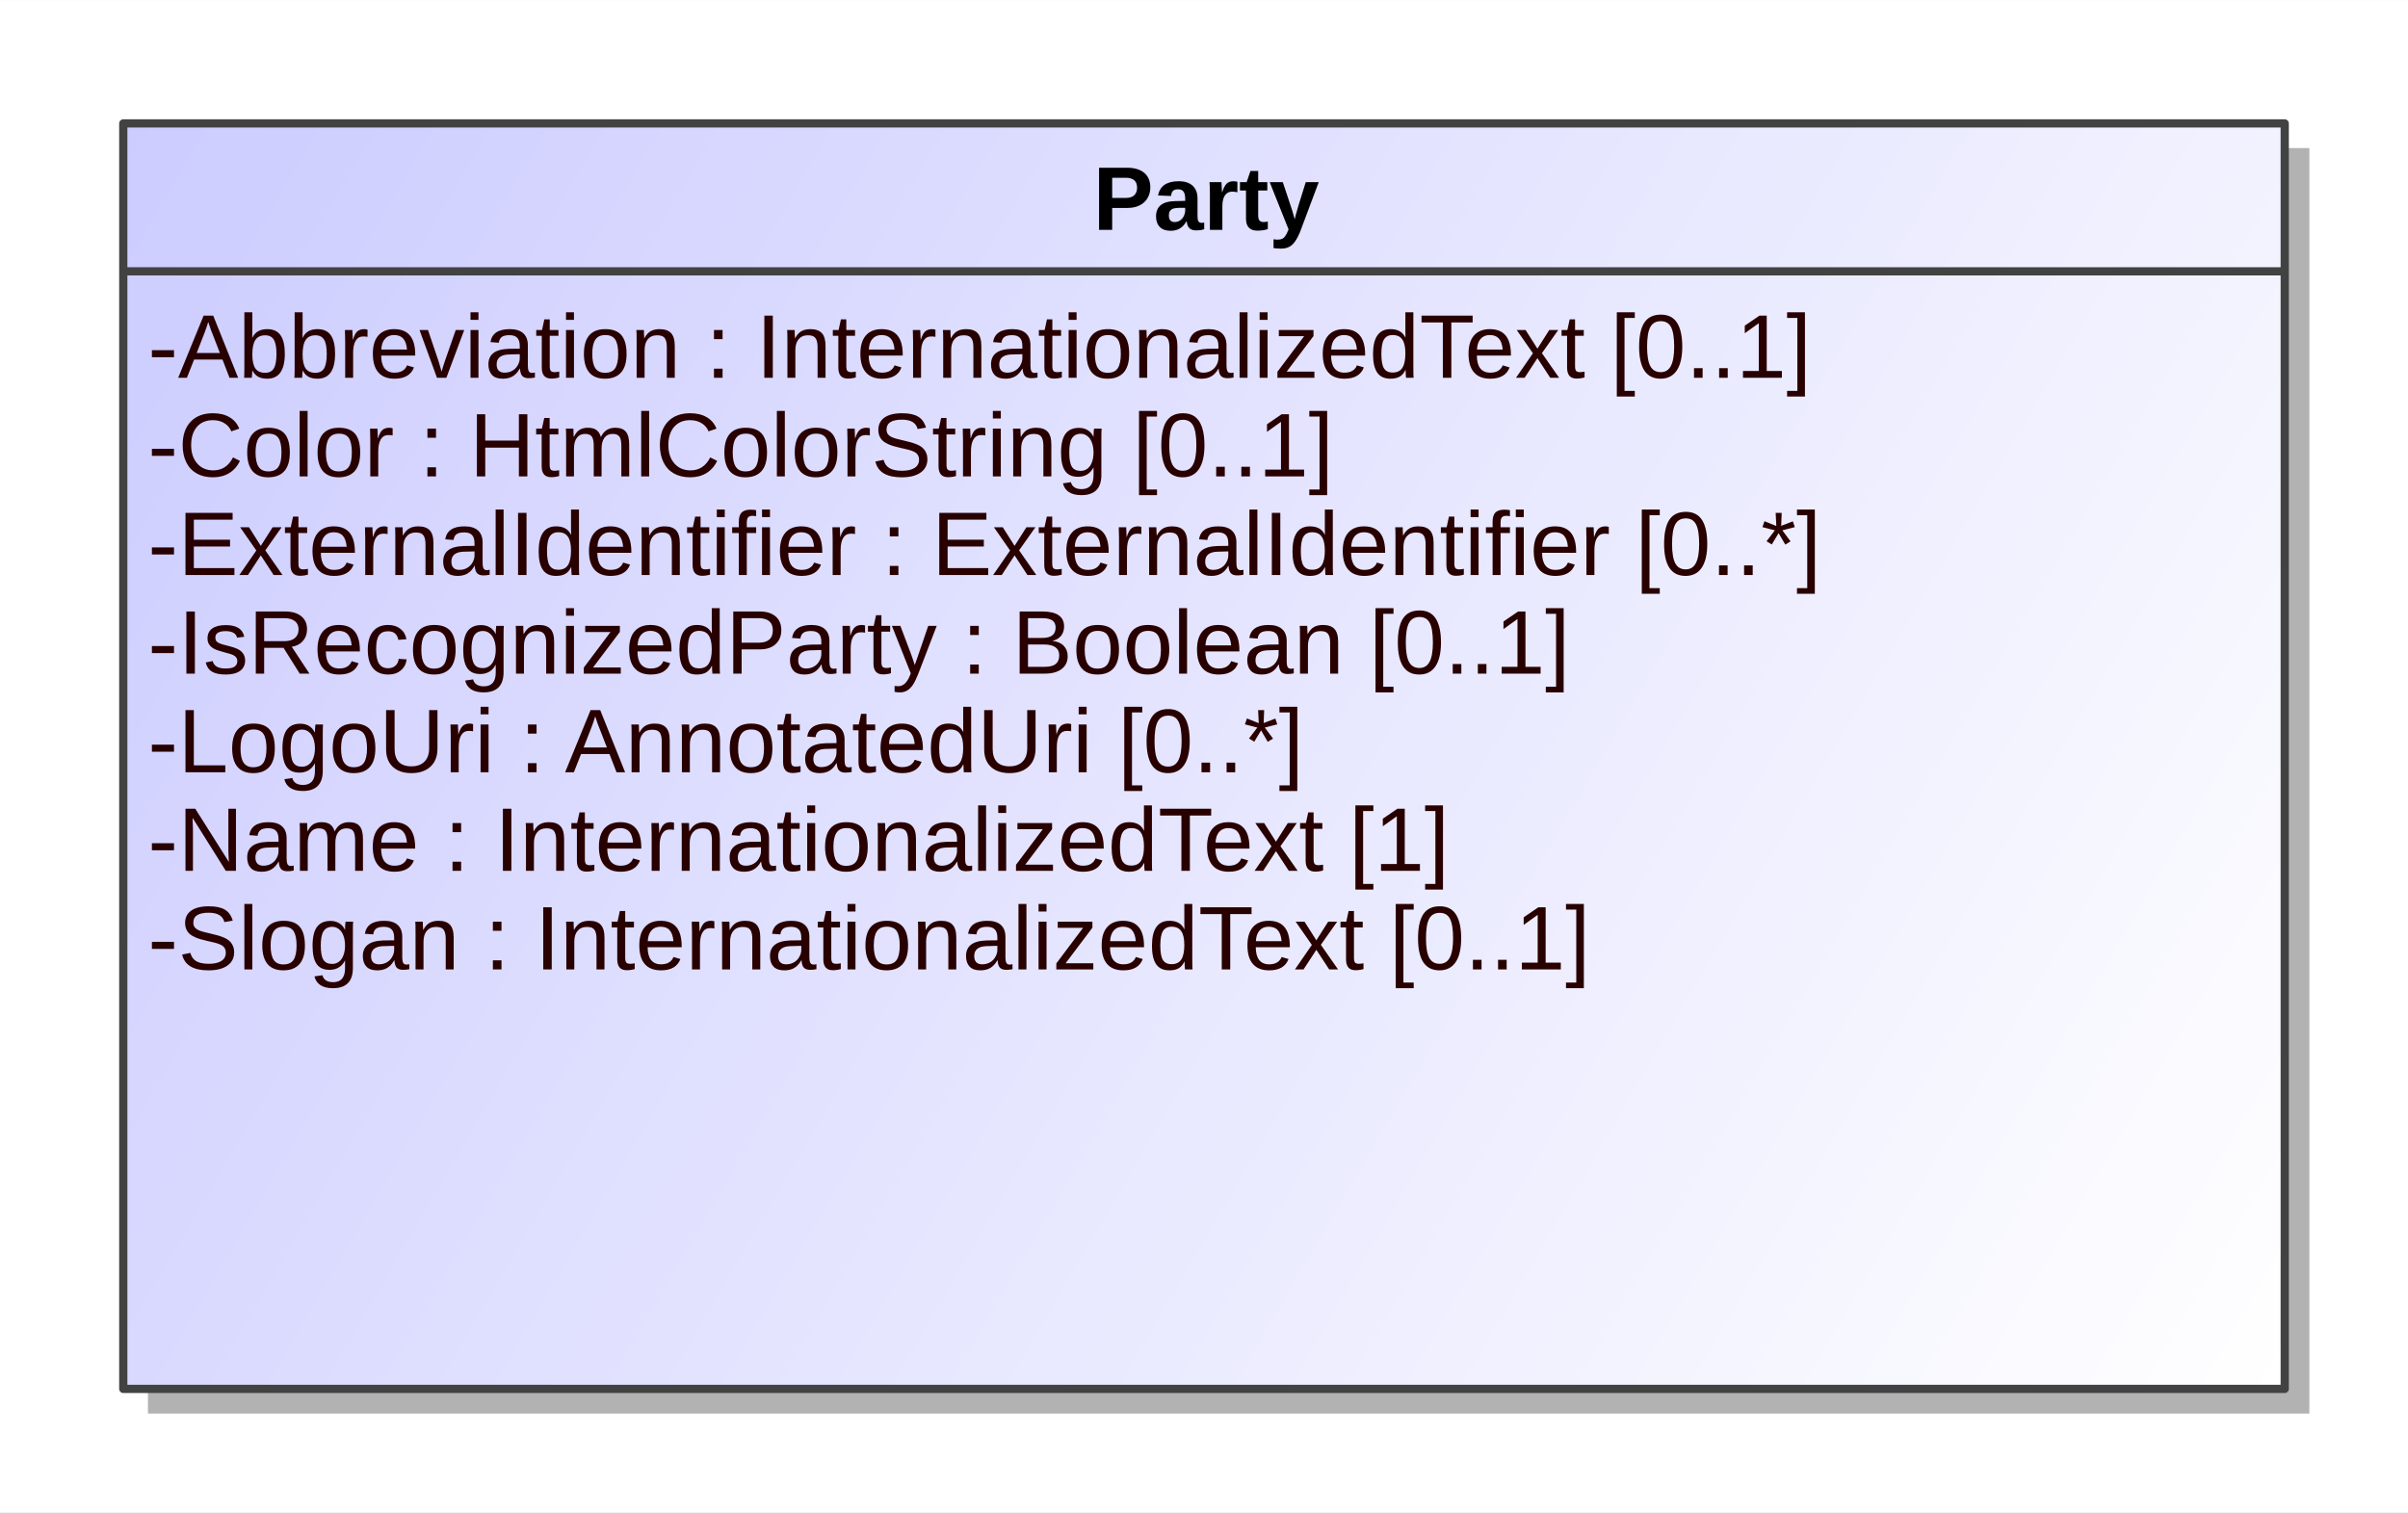
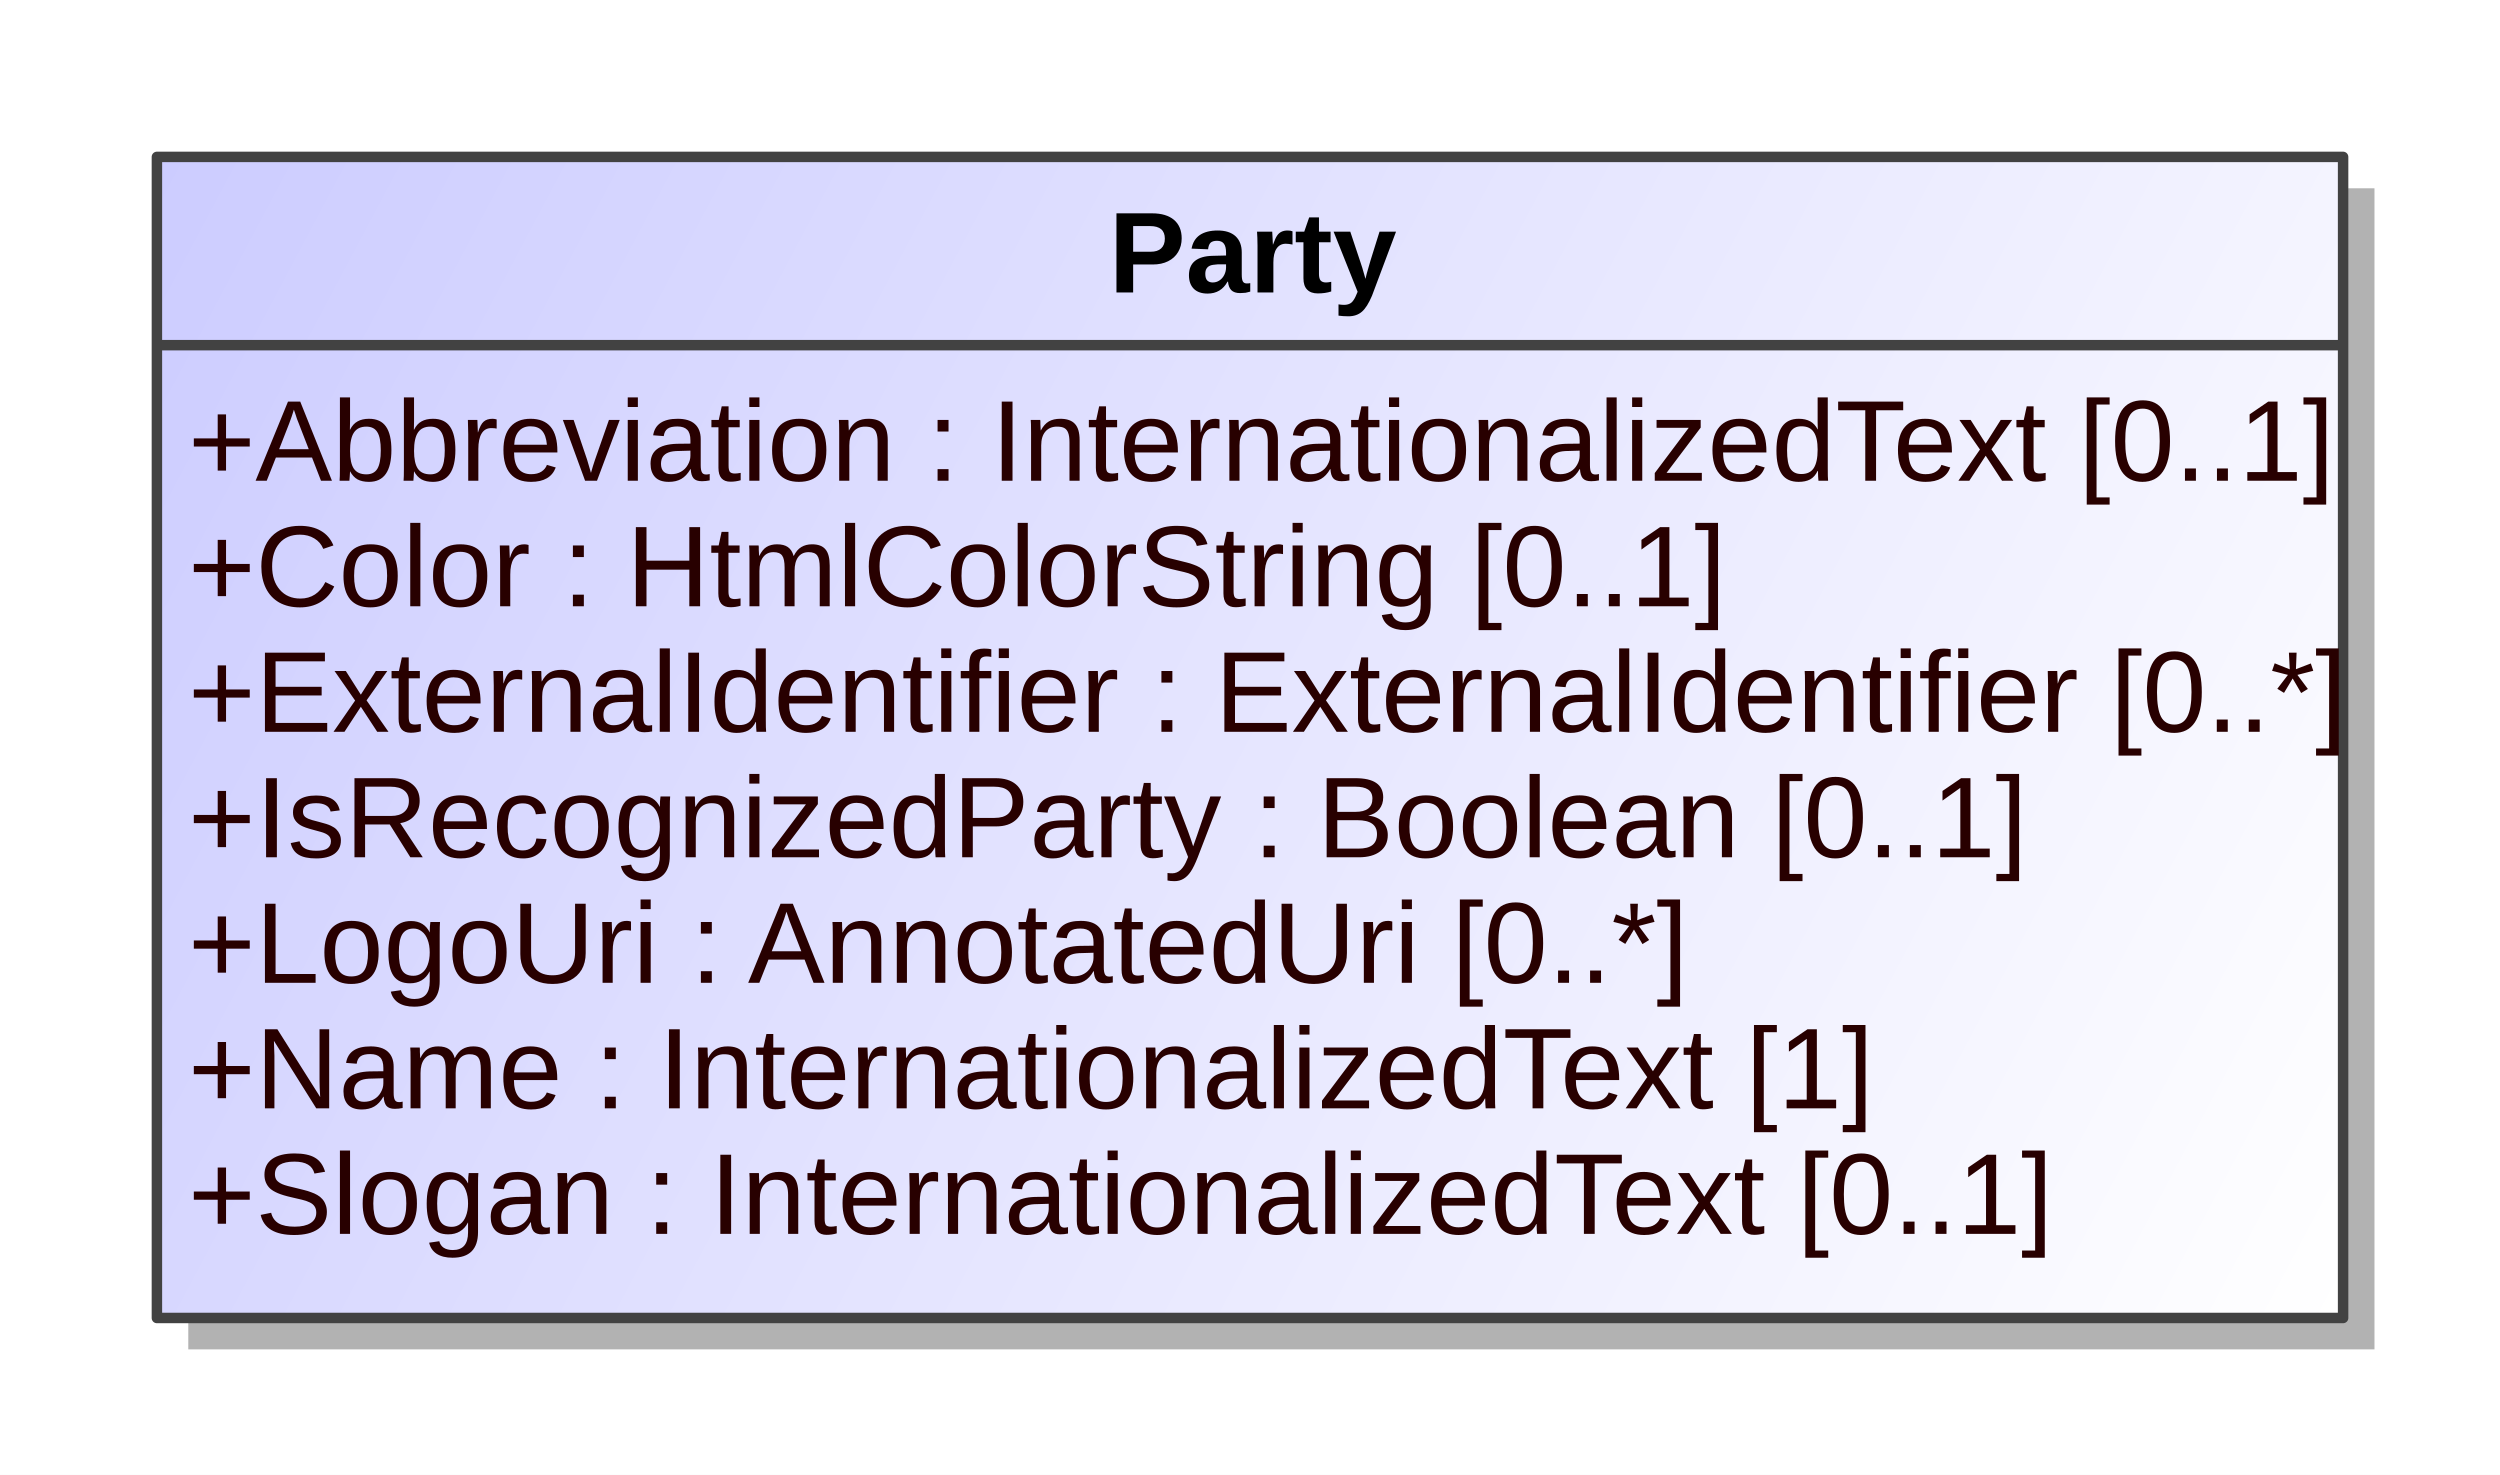
- <svg xmlns="http://www.w3.org/2000/svg" fill-opacity="1" color-rendering="auto" color-interpolation="auto" text-rendering="auto" stroke="black" stroke-linecap="square" width="3.052in" stroke-miterlimit="10" shape-rendering="auto" stroke-opacity="1" fill="black" stroke-dasharray="none" font-weight="normal" stroke-width="1" viewBox="0 0 293 184" height="1.917in" font-family="'Arial'" font-style="normal" stroke-linejoin="miter" font-size="12" stroke-dashoffset="0" image-rendering="auto">
+ <svg xmlns="http://www.w3.org/2000/svg" fill-opacity="1" color-rendering="auto" color-interpolation="auto" text-rendering="auto" stroke="black" stroke-linecap="square" width="2.49in" stroke-miterlimit="10" shape-rendering="auto" stroke-opacity="1" fill="black" stroke-dasharray="none" font-weight="normal" stroke-width="1" viewBox="0 0 239 141" height="1.469in" font-family="'Arial'" font-style="normal" stroke-linejoin="miter" font-size="12" stroke-dashoffset="0" image-rendering="auto">
  <defs id="genericDefs" />
  <g>
    <defs id="defs1">
-       <linearGradient x1="1911" gradientUnits="userSpaceOnUse" x2="2174" y1="525" y2="679" id="linearGradient1" spreadMethod="pad">
+       <linearGradient x1="1708" gradientUnits="userSpaceOnUse" x2="1917" y1="238" y2="349" id="linearGradient1" spreadMethod="pad">
        <stop stop-opacity="1" stop-color="rgb(204,204,255)" offset="0%" />
        <stop stop-opacity="1" stop-color="white" offset="100%" />
      </linearGradient>
      <clipPath clipPathUnits="userSpaceOnUse" id="clipPath1">
-         <path d="M0 0 L293 0 L293 184 L0 184 L0 0 Z" />
+         <path d="M0 0 L239 0 L239 141 L0 141 L0 0 Z" />
      </clipPath>
      <clipPath clipPathUnits="userSpaceOnUse" id="clipPath2">
-         <path d="M1896 510 L2189 510 L2189 694 L1896 694 L1896 510 Z" />
+         <path d="M1693 223 L1932 223 L1932 364 L1693 364 L1693 223 Z" />
      </clipPath>
    </defs>
    <g fill="white" stroke="white">
-       <rect x="0" width="293" height="184" y="0" clip-path="url(#clipPath1)" stroke="none" />
-       <rect x="1914" y="528" transform="translate(-1896,-510)" clip-path="url(#clipPath2)" fill="rgb(178,178,178)" width="263" text-rendering="geometricPrecision" height="154" stroke="none" />
-       <rect x="1911" y="525" transform="translate(-1896,-510)" clip-path="url(#clipPath2)" fill="url(#linearGradient1)" width="263" text-rendering="geometricPrecision" height="154" stroke="none" />
+       <rect x="0" width="239" height="141" y="0" clip-path="url(#clipPath1)" stroke="none" />
+       <rect x="1711" y="241" transform="translate(-1693,-223)" clip-path="url(#clipPath2)" fill="rgb(178,178,178)" width="209" text-rendering="geometricPrecision" height="111" stroke="none" />
+       <rect x="1708" y="238" transform="translate(-1693,-223)" clip-path="url(#clipPath2)" fill="url(#linearGradient1)" width="209" text-rendering="geometricPrecision" height="111" stroke="none" />
    </g>
-     <g fill="rgb(66,66,66)" text-rendering="geometricPrecision" transform="translate(-1896,-510)" stroke-linecap="butt" stroke="rgb(66,66,66)" stroke-linejoin="round">
-       <rect fill="none" x="1911" width="263" height="154" y="525" clip-path="url(#clipPath2)" />
-       <line y2="543" fill="none" x1="1911" clip-path="url(#clipPath2)" x2="2174" y1="543" />
-       <text x="1914" font-size="11" y="627.958" clip-path="url(#clipPath2)" fill="rgb(40,0,0)" stroke="none" space="preserve">-Slogan : InternationalizedText [0..1]</text>
-       <text x="1914" font-size="11" y="615.958" clip-path="url(#clipPath2)" fill="rgb(40,0,0)" stroke="none" space="preserve">-Name : InternationalizedText [1]</text>
-       <text x="1914" font-size="11" y="603.958" clip-path="url(#clipPath2)" fill="rgb(40,0,0)" stroke="none" space="preserve">-LogoUri : AnnotatedUri [0..*]</text>
-       <text x="1914" font-size="11" y="591.958" clip-path="url(#clipPath2)" fill="rgb(40,0,0)" stroke="none" space="preserve">-IsRecognizedParty : Boolean [0..1]</text>
-       <text x="1914" font-size="11" y="579.958" clip-path="url(#clipPath2)" fill="rgb(40,0,0)" stroke="none" space="preserve">-ExternalIdentifier : ExternalIdentifier [0..*]</text>
-       <text x="1914" font-size="11" y="567.958" clip-path="url(#clipPath2)" fill="rgb(40,0,0)" stroke="none" space="preserve">-Color : HtmlColorString [0..1]</text>
-       <text x="1914" font-size="11" y="555.958" clip-path="url(#clipPath2)" fill="rgb(40,0,0)" stroke="none" space="preserve">-Abbreviation : InternationalizedText [0..1]</text>
+     <g fill="rgb(66,66,66)" text-rendering="geometricPrecision" transform="translate(-1693,-223)" stroke-linecap="butt" stroke="rgb(66,66,66)" stroke-linejoin="round">
+       <rect fill="none" x="1708" width="209" height="111" y="238" clip-path="url(#clipPath2)" />
+       <line y2="256" fill="none" x1="1708" clip-path="url(#clipPath2)" x2="1917" y1="256" />
+       <text x="1711" font-size="11" y="340.958" clip-path="url(#clipPath2)" fill="rgb(40,0,0)" stroke="none" space="preserve">+Slogan : InternationalizedText [0..1]</text>
+       <text x="1711" font-size="11" y="328.958" clip-path="url(#clipPath2)" fill="rgb(40,0,0)" stroke="none" space="preserve">+Name : InternationalizedText [1]</text>
+       <text x="1711" font-size="11" y="316.958" clip-path="url(#clipPath2)" fill="rgb(40,0,0)" stroke="none" space="preserve">+LogoUri : AnnotatedUri [0..*]</text>
+       <text x="1711" font-size="11" y="304.958" clip-path="url(#clipPath2)" fill="rgb(40,0,0)" stroke="none" space="preserve">+IsRecognizedParty : Boolean [0..1]</text>
+       <text x="1711" font-size="11" y="292.958" clip-path="url(#clipPath2)" fill="rgb(40,0,0)" stroke="none" space="preserve">+ExternalIdentifier : ExternalIdentifier [0..*]</text>
+       <text x="1711" font-size="11" y="280.958" clip-path="url(#clipPath2)" fill="rgb(40,0,0)" stroke="none" space="preserve">+Color : HtmlColorString [0..1]</text>
+       <text x="1711" font-size="11" y="268.958" clip-path="url(#clipPath2)" fill="rgb(40,0,0)" stroke="none" space="preserve">+Abbreviation : InternationalizedText [0..1]</text>
    </g>
-     <g text-rendering="geometricPrecision" font-size="11" font-weight="bold" transform="translate(-1896,-510)" stroke-linecap="butt" stroke-linejoin="round">
-       <text x="2029" space="preserve" y="537.958" clip-path="url(#clipPath2)" stroke="none">Party</text>
+     <g text-rendering="geometricPrecision" font-size="11" font-weight="bold" transform="translate(-1693,-223)" stroke-linecap="butt" stroke-linejoin="round">
+       <text x="1799" space="preserve" y="250.958" clip-path="url(#clipPath2)" stroke="none">Party</text>
    </g>
  </g>
</svg>
